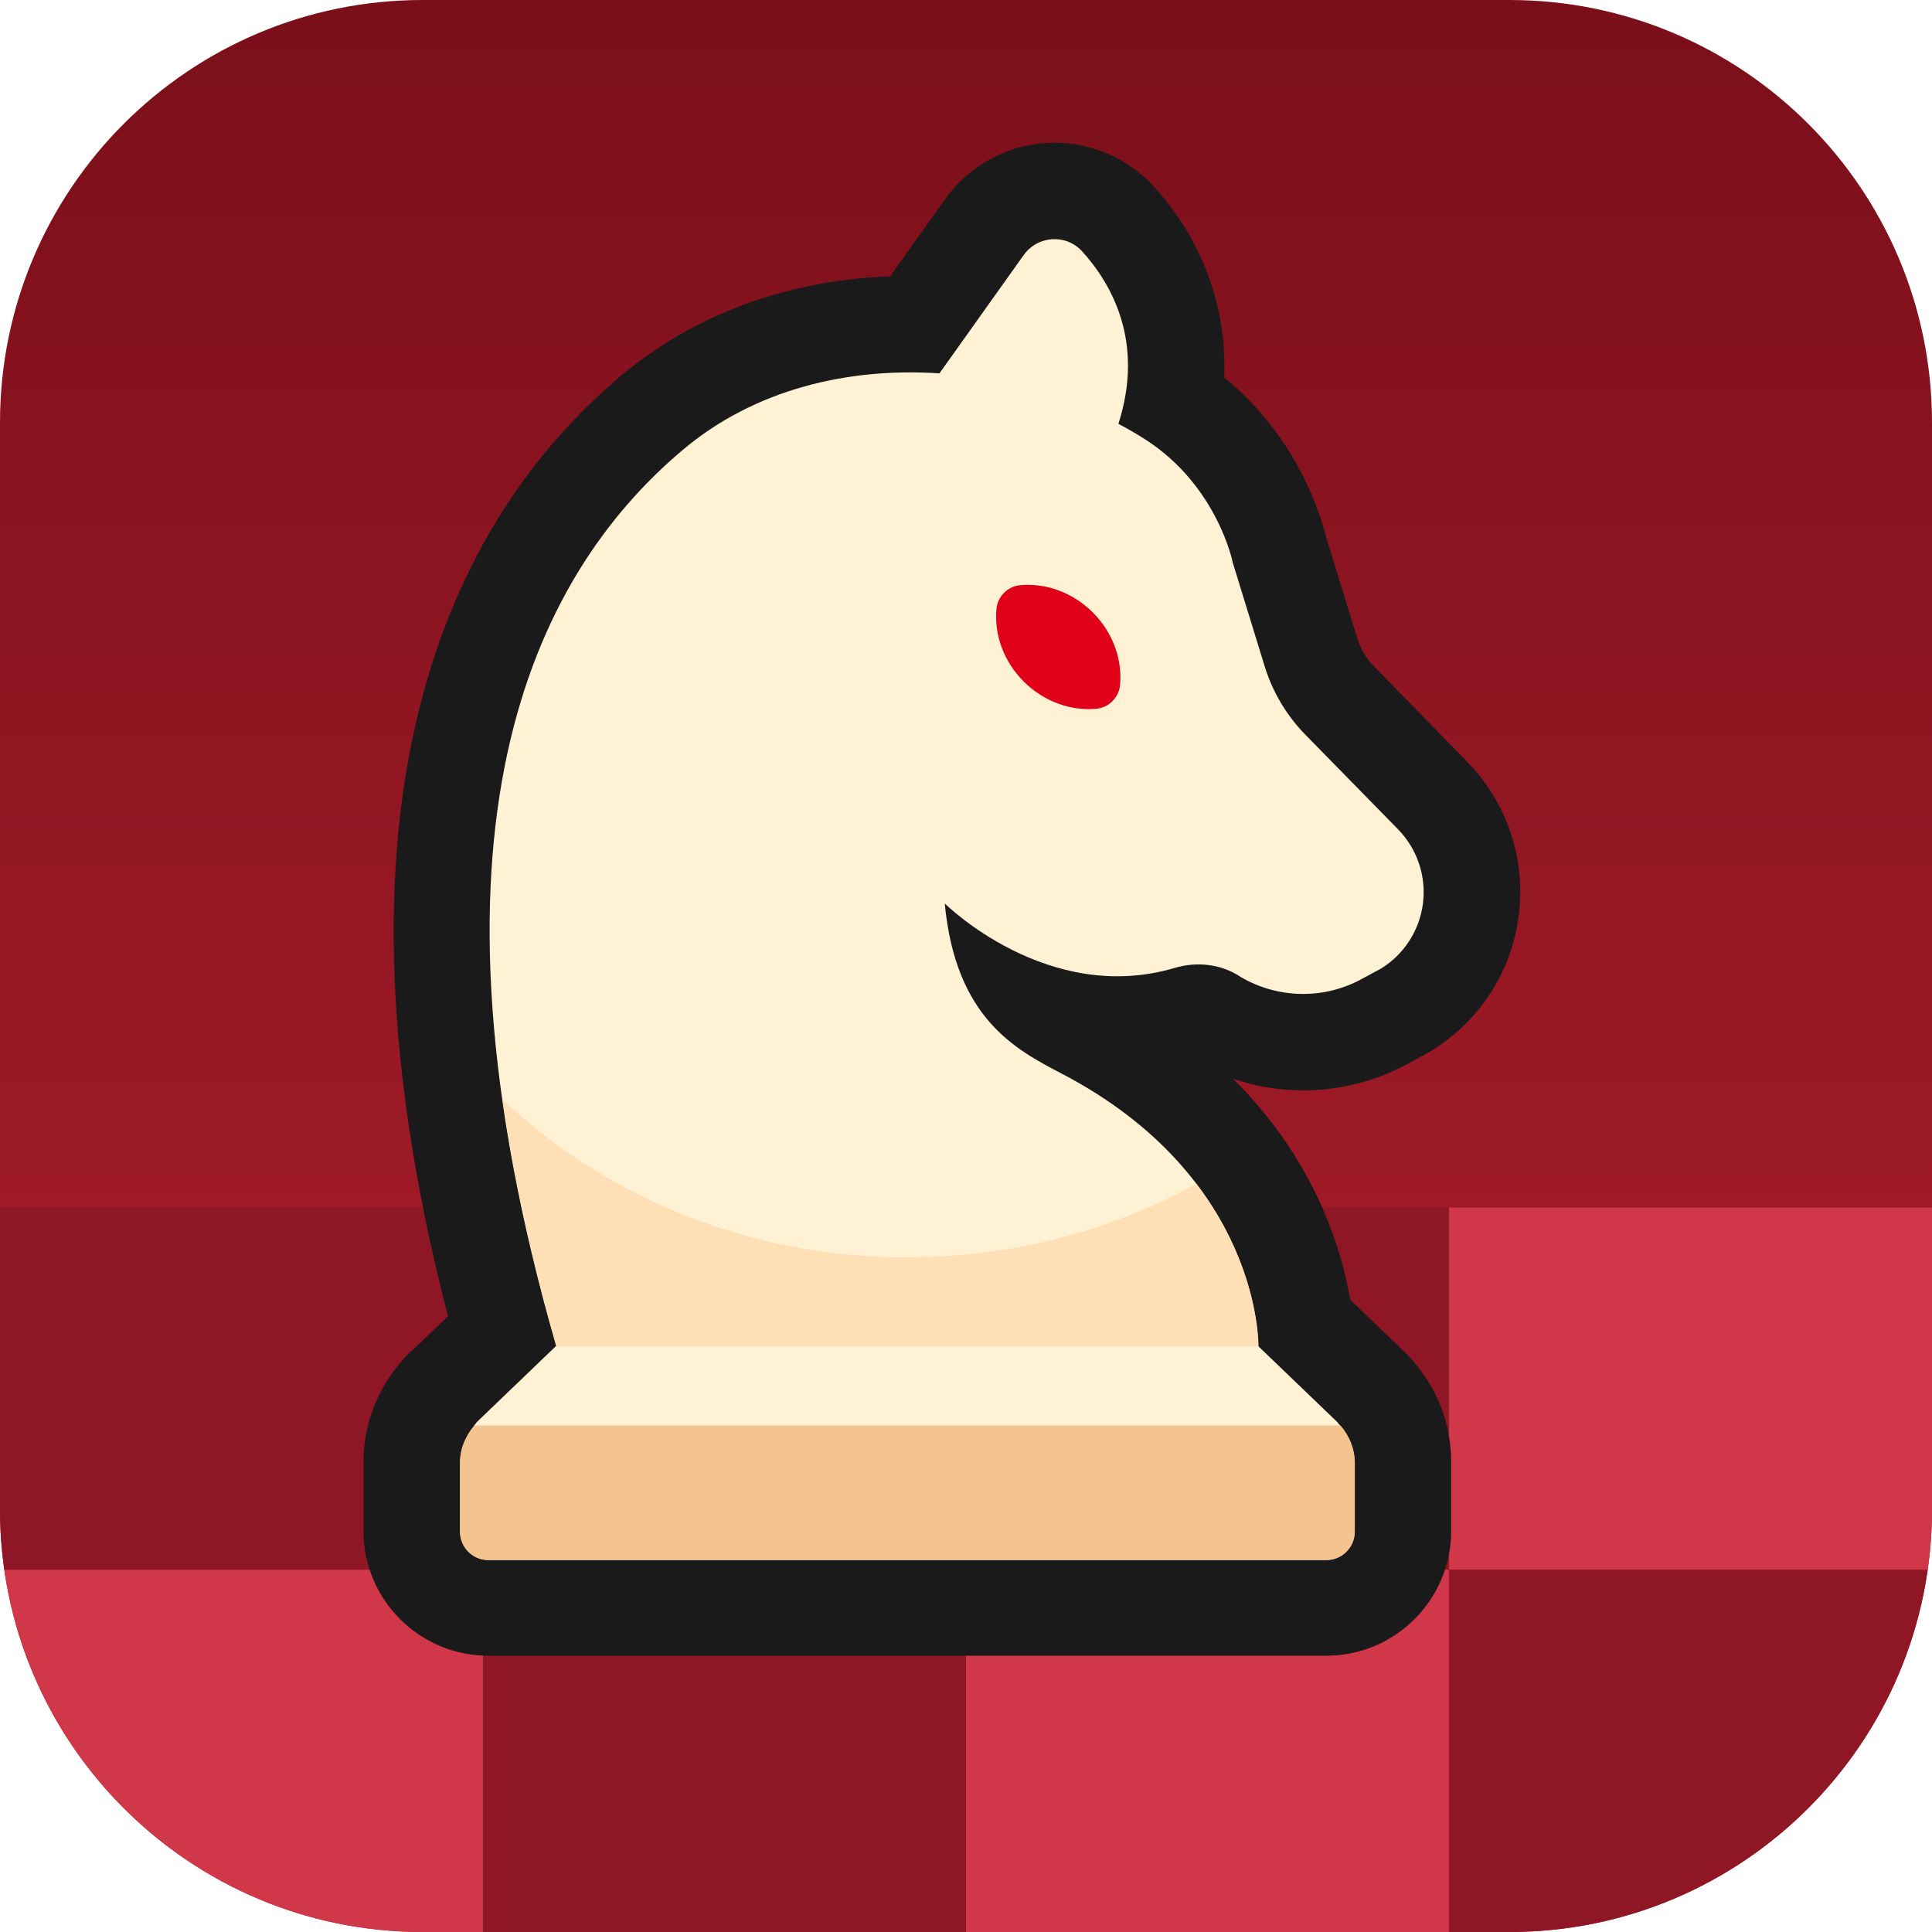
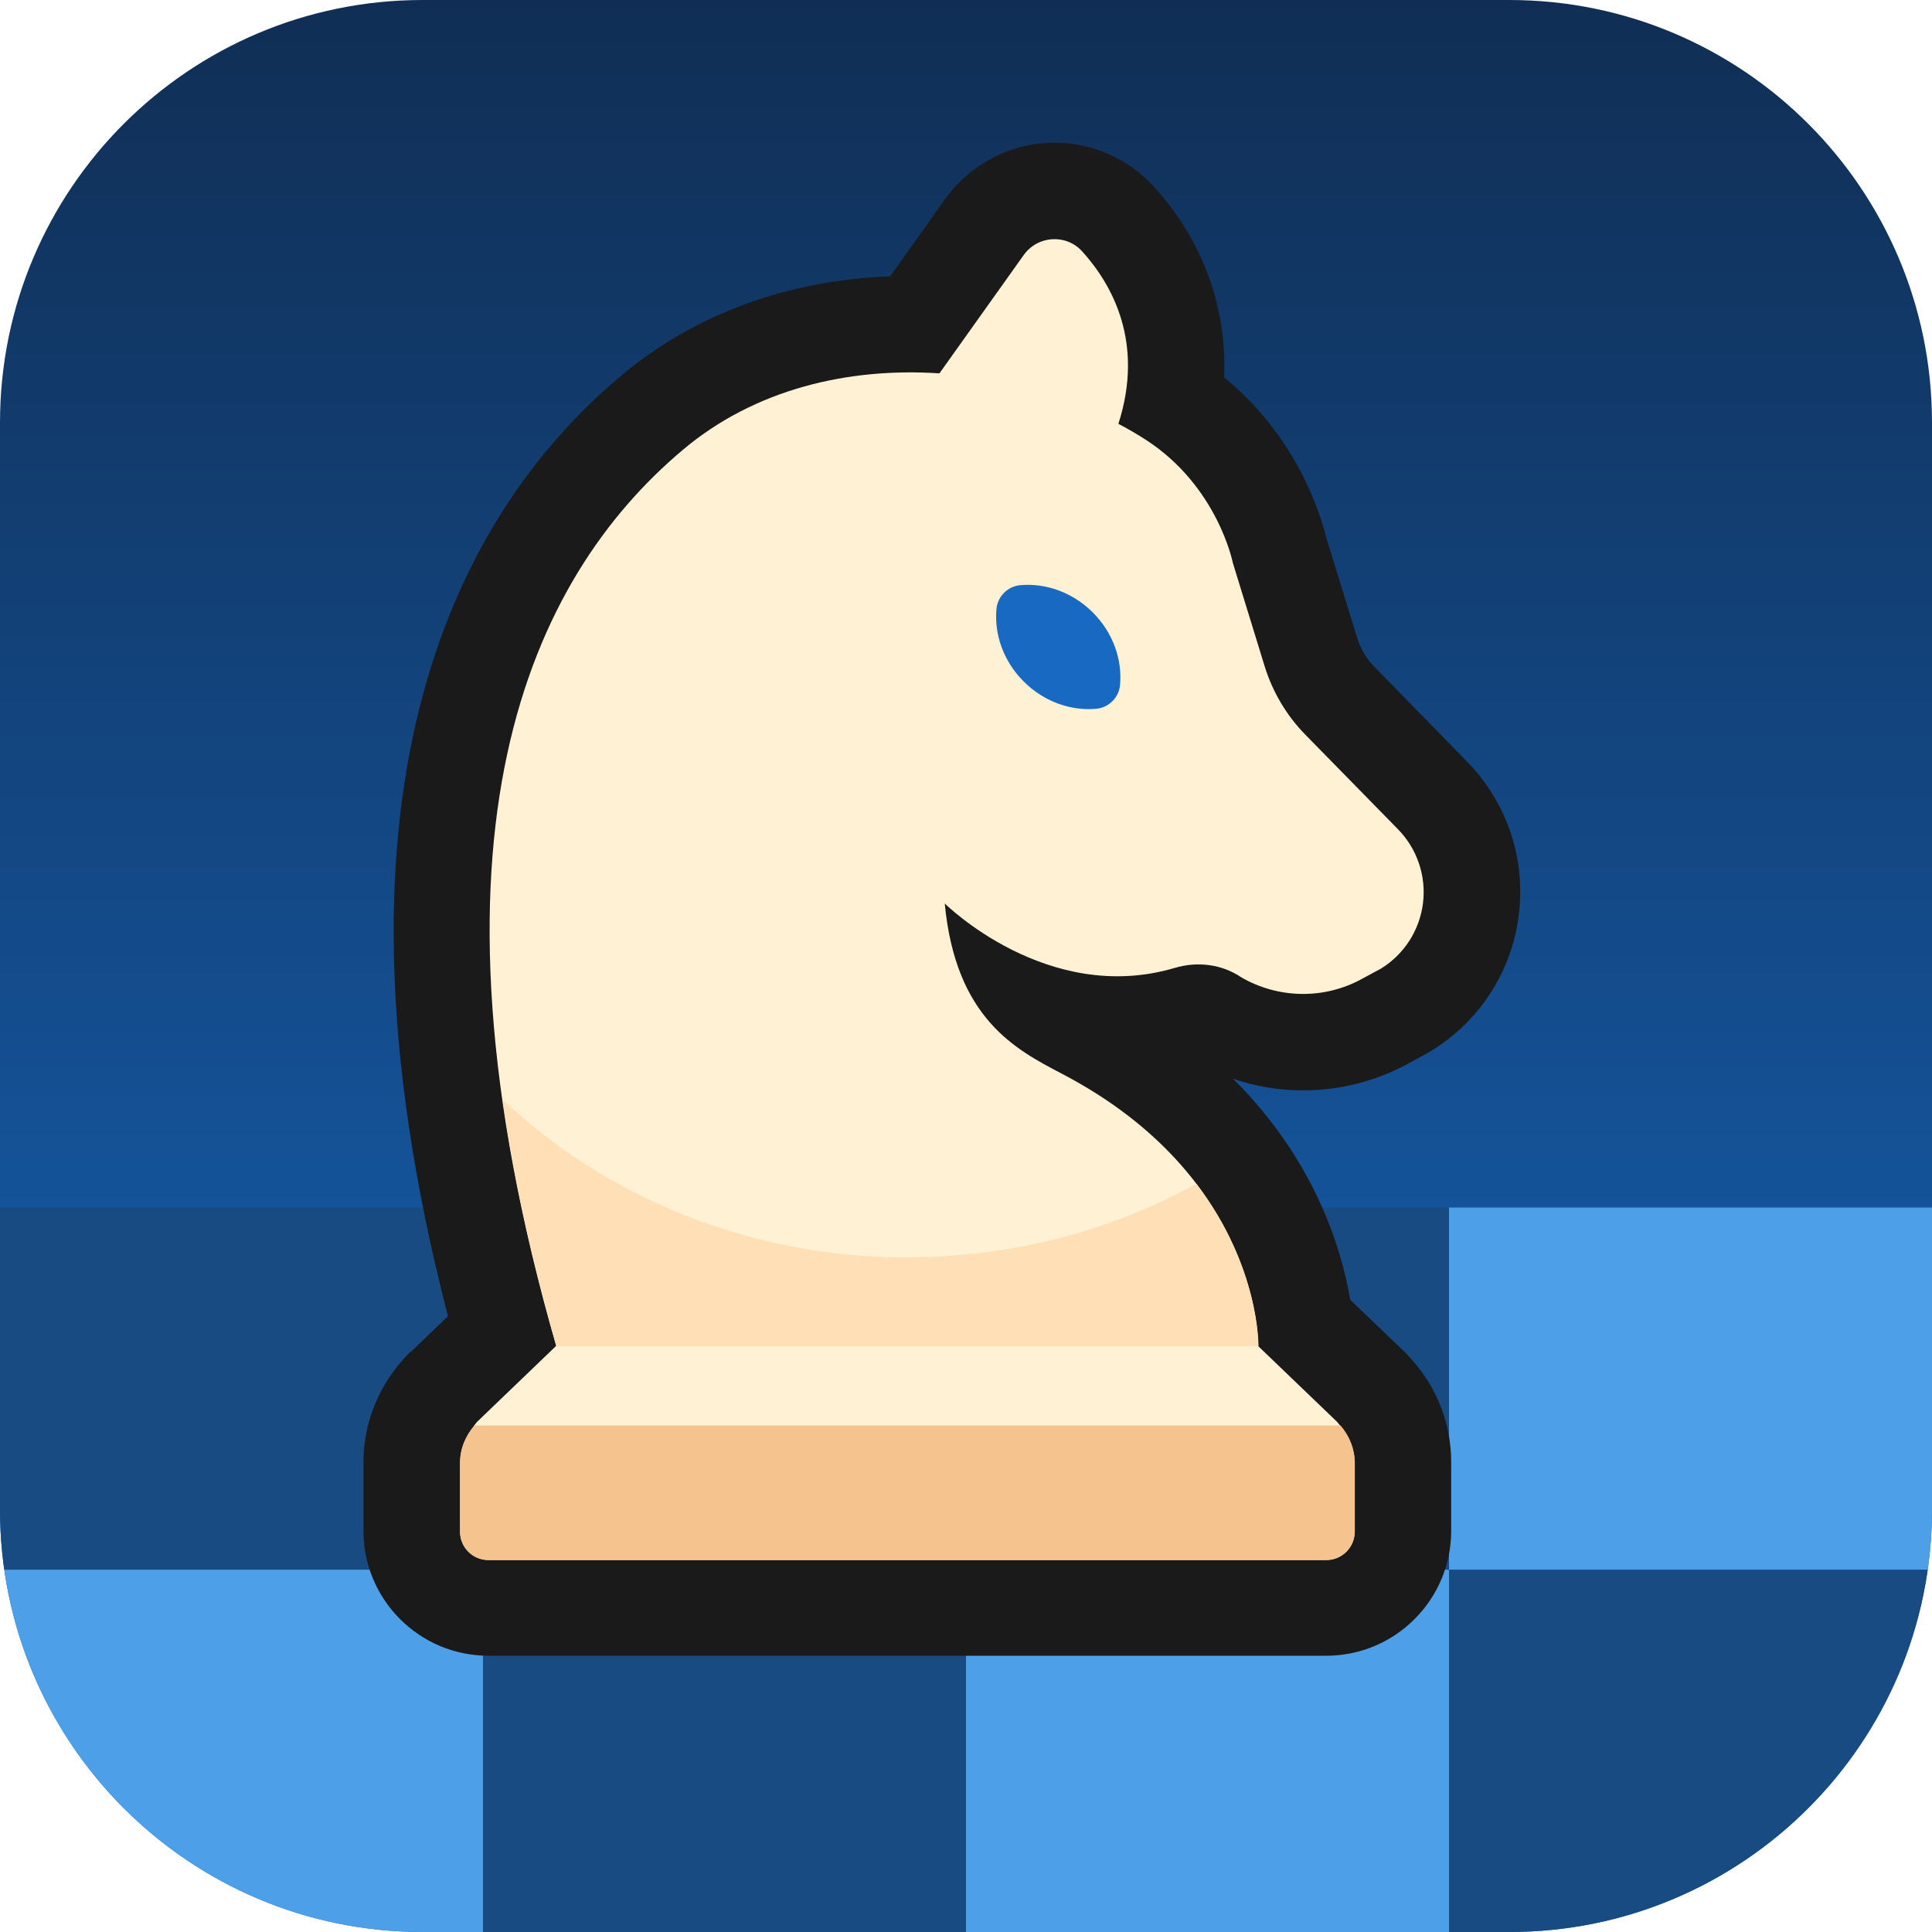
<svg xmlns="http://www.w3.org/2000/svg" viewBox="0 0 64 64">
  <defs>
    <linearGradient id="kbg" x1="0" y1="0" x2="0" y2="1">
-       <stop offset="0" stop-color="#7a0f1a" />
-       <stop offset="1" stop-color="#b3202e" />
+       <stop offset="0" stop-color="#102e54" />
+       <stop offset="1" stop-color="#1769c2" />
    </linearGradient>
  </defs>
  <rect width="64" height="64" rx="14" fill="url(#kbg)" />
  <clipPath id="kc">
    <rect width="64" height="64" rx="14" />
  </clipPath>
  <g clip-path="url(#kc)">
-     <rect x="0" y="40" width="16" height="12" fill="#8f1624" />
-     <rect x="0" y="52" width="16" height="12" fill="#d0384a" />
-     <rect x="16" y="40" width="16" height="12" fill="#d0384a" />
-     <rect x="16" y="52" width="16" height="12" fill="#8f1624" />
-     <rect x="32" y="40" width="16" height="12" fill="#8f1624" />
-     <rect x="32" y="52" width="16" height="12" fill="#d0384a" />
-     <rect x="48" y="40" width="16" height="12" fill="#d0384a" />
-     <rect x="48" y="52" width="16" height="12" fill="#8f1624" />
+     <rect x="0" y="40" width="16" height="12" fill="#184b82" />
+     <rect x="0" y="52" width="16" height="12" fill="#4d9fe8" />
+     <rect x="16" y="40" width="16" height="12" fill="#4d9fe8" />
+     <rect x="16" y="52" width="16" height="12" fill="#184b82" />
+     <rect x="32" y="40" width="16" height="12" fill="#184b82" />
+     <rect x="32" y="52" width="16" height="12" fill="#4d9fe8" />
+     <rect x="48" y="40" width="16" height="12" fill="#4d9fe8" />
+     <rect x="48" y="52" width="16" height="12" fill="#184b82" />
  </g>
  <g transform="translate(66 0) scale(-1 1)">
    <g transform="translate(6 1) scale(.8)">
      <path d="m58 54.74-1.55-1.49c5.76-22.22-.61-33.41-7.13-38.91-3.03-2.56-6.88-3.98-11.18-4.15l-2.28-3.2a5.578 5.578 0 0 0-4.53-2.33c-1.57 0-3.07.67-4.12 1.83-2.03 2.24-3.02 5.01-2.9 7.89-3 2.44-3.98 5.63-4.23 6.64l-1.28 4.15c-.14.45-.38.86-.71 1.19l-3.84 3.93c-1.65 1.69-2.43 4-2.14 6.34a7.679 7.679 0 0 0 3.79 5.73l.77.42c1.33.73 2.84 1.12 4.37 1.12.99 0 1.97-.16 2.9-.48-3.36 3.34-4.48 6.98-4.85 9.15l-2.23 2.14c-.16.15-.3.31-.44.48a6.31 6.31 0 0 0-1.51 4.1v2.85c0 2.85 2.32 5.17 5.17 5.17h34.7c2.85 0 5.17-2.32 5.17-5.17v-2.85c0-1.49-.54-2.94-1.51-4.09-.14-.17-.28-.33-.44-.48Z" style="fill:#1a1a1a" />
      <path d="M55.37 57.78c-.05-.05-.08-.11-.13-.16l-3.27-3.14c6.1-21.19 1.05-31.8-5.23-37.09-2.99-2.53-6.87-3.43-10.64-3.18l-3.49-4.9c-.58-.81-1.76-.89-2.43-.14-1.21 1.34-2.58 3.74-1.49 7.13-.4.21-.78.43-1.15.67-2.97 1.93-3.59 5.09-3.59 5.09l-1.32 4.29c-.33 1.06-.9 2.02-1.67 2.81l-3.85 3.93a3.72 3.72 0 0 0 .71 5.77l.78.42c1.56.86 3.46.83 5-.06.81-.55 1.82-.67 2.76-.39 5.27 1.56 9.52-2.67 9.52-2.67-.45 4.76-2.94 6.05-4.83 7.04-8.29 4.32-8.15 11.29-8.15 11.29l-3.27 3.14-.13.16c-.37.43-.59.97-.59 1.54v2.85c0 .65.53 1.17 1.17 1.17h34.7c.65 0 1.17-.53 1.17-1.17v-2.85c0-.57-.22-1.11-.59-1.54Z" style="fill:#fff2d4" />
-       <path d="M33.74 23.98c-.04-.53-.47-.96-1-1-1.04-.09-2.15.29-2.99 1.13s-1.22 1.94-1.13 2.99c.04.53.47.96 1 1 1.04.09 2.15-.29 2.99-1.13s1.22-1.94 1.13-2.99" style="fill:#e00018" />
+       <path d="M33.74 23.98c-.04-.53-.47-.96-1-1-1.04-.09-2.15.29-2.99 1.13s-1.22 1.94-1.13 2.99c.04.53.47.96 1 1 1.04.09 2.15-.29 2.99-1.13s1.22-1.94 1.13-2.99" style="fill:#1769c2" />
      <path d="M37.43 50.81c-4.37 0-8.46-1.11-11.97-3.04-2.63 3.45-2.57 6.72-2.57 6.72h29.07c1.07-3.72 1.79-7.12 2.23-10.21-4.27 4.03-10.2 6.54-16.77 6.54Z" style="fill:#ffdfb5" />
      <path d="M18.9 62.17c0 .65.53 1.17 1.17 1.17h34.71c.65 0 1.17-.53 1.17-1.17v-2.85c0-.57-.22-1.11-.59-1.54H19.49c-.37.43-.59.97-.59 1.54z" style="fill:#f4c38e" />
    </g>
  </g>
</svg>
